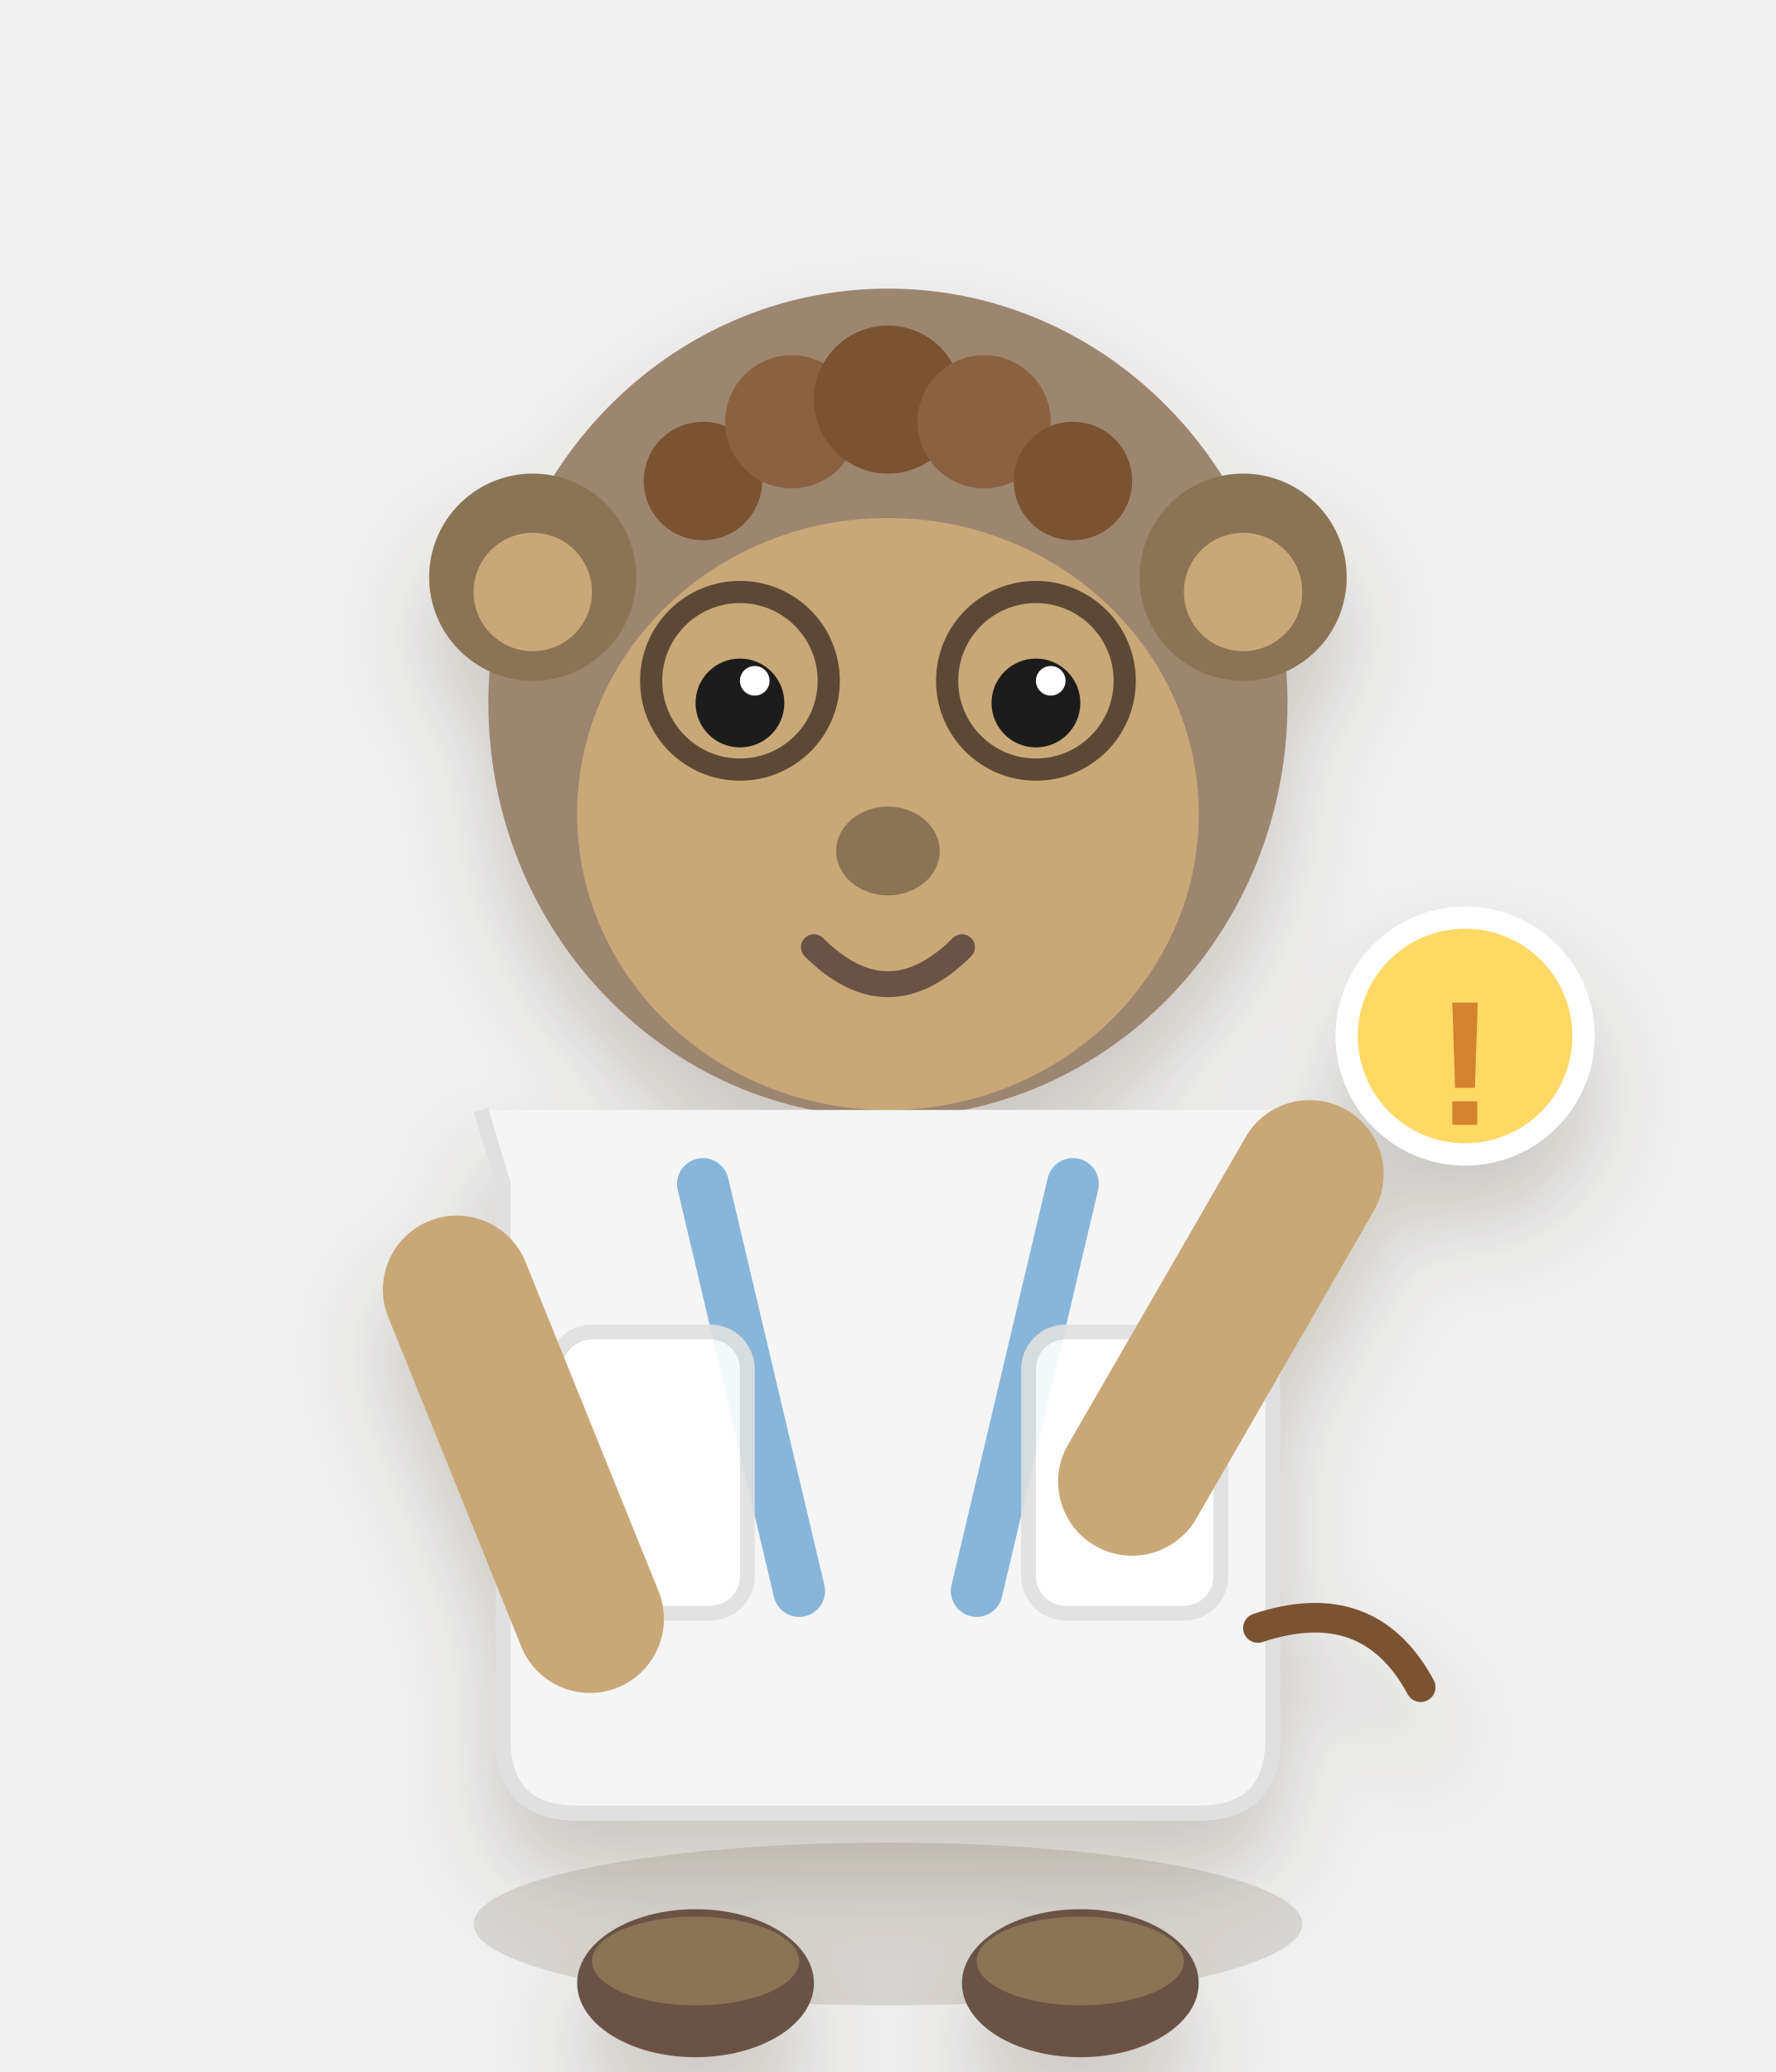
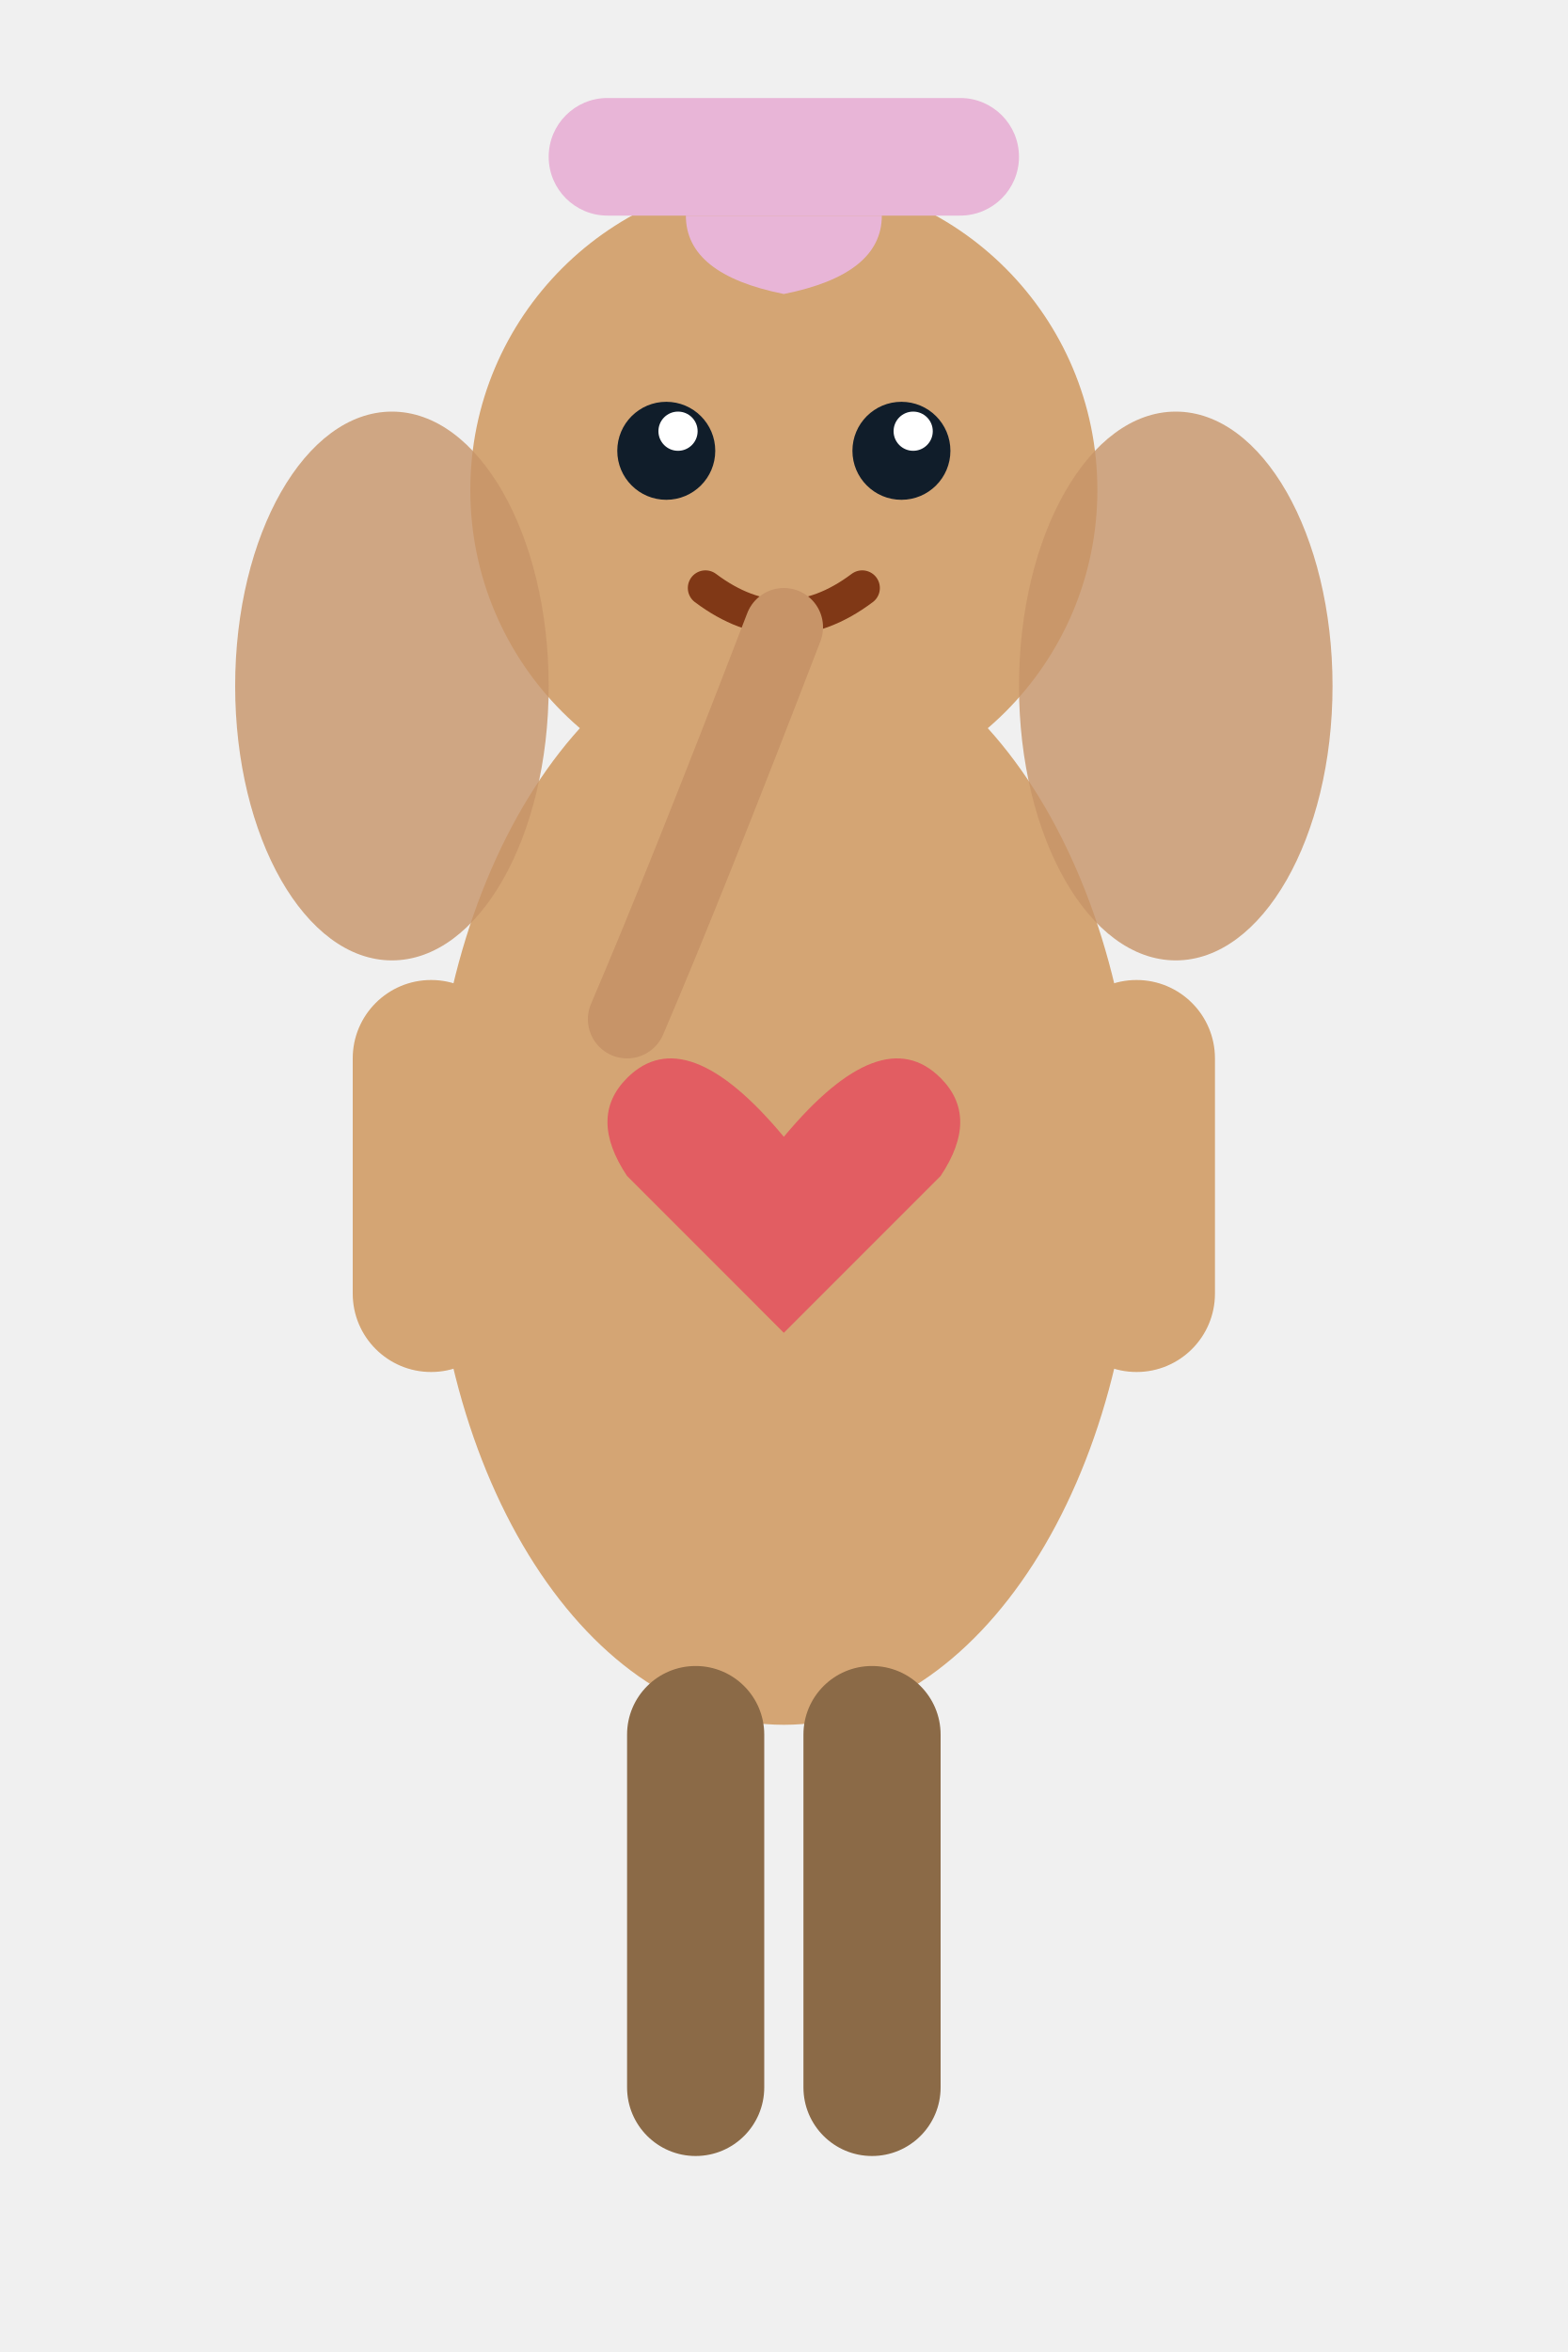
- <svg xmlns="http://www.w3.org/2000/svg" viewBox="0 0 240 280" role="img" aria-labelledby="title">
-   <defs>
-     <filter id="shadow" x="-50%" y="-50%" width="200%" height="200%">
-       <feDropShadow dx="0" dy="8" stdDeviation="6" flood-color="#5c4a35" flood-opacity="0.24" />
-     </filter>
-   </defs>
-   <ellipse cx="120" cy="260" rx="56" ry="11" fill="#5c4a35" opacity="0.16" />
-   <g filter="url(#shadow)">
-     <ellipse cx="120" cy="95" rx="54" ry="56" fill="#9d8670" />
-     <ellipse cx="120" cy="110" rx="42" ry="40" fill="#c9a878" />
-     <ellipse cx="120" cy="115" rx="7" ry="6" fill="#8b7355" />
-     <circle cx="100" cy="92" r="12" fill="none" stroke="#5c4a35" stroke-width="3" />
-     <circle cx="140" cy="92" r="12" fill="none" stroke="#5c4a35" stroke-width="3" />
-     <circle cx="100" cy="95" r="6" fill="#1a1a1a" />
-     <circle cx="140" cy="95" r="6" fill="#1a1a1a" />
-     <circle cx="102" cy="92" r="2" fill="#ffffff" />
-     <circle cx="142" cy="92" r="2" fill="#ffffff" />
-     <path d="M 110 128 Q 120 138 130 128" fill="none" stroke="#6b5344" stroke-width="3.5" stroke-linecap="round" />
-     <circle cx="95" cy="65" r="8" fill="#7a5230" />
-     <circle cx="107" cy="57" r="9" fill="#8a6240" />
-     <circle cx="120" cy="54" r="10" fill="#7a5230" />
-     <circle cx="133" cy="57" r="9" fill="#8a6240" />
-     <circle cx="145" cy="65" r="8" fill="#7a5230" />
-     <circle cx="72" cy="78" r="14" fill="#8b7355" />
-     <circle cx="72" cy="80" r="8" fill="#c9a878" />
-     <circle cx="168" cy="78" r="14" fill="#8b7355" />
-     <circle cx="168" cy="80" r="8" fill="#c9a878" />
-     <path d="M 65 150 L 68 160 L 68 235 Q 68 245 78 245 L 162 245 Q 172 245 172 235 L 172 160 L 175 150" fill="#f5f5f5" stroke="#e0e0e0" stroke-width="2" />
-     <path d="M 95 160 L 108 215" fill="none" stroke="#5a9bce" stroke-width="7" stroke-linecap="round" opacity="0.7" />
-     <path d="M 145 160 L 132 215" fill="none" stroke="#5a9bce" stroke-width="7" stroke-linecap="round" opacity="0.7" />
-     <rect x="75" y="180" width="26" height="38" rx="5" fill="#ffffff" stroke="#e0e0e0" stroke-width="2" opacity="0.9" />
-     <rect x="139" y="180" width="26" height="38" rx="5" fill="#ffffff" stroke="#e0e0e0" stroke-width="2" opacity="0.9" />
-     <rect x="48" y="165" width="20" height="68" rx="10" fill="#c9a878" transform="rotate(-22 58 165)" />
-     <rect x="172" y="150" width="20" height="68" rx="10" fill="#c9a878" transform="rotate(30 182 150)" />
-     <ellipse cx="94" cy="268" rx="16" ry="10" fill="#6b5344" />
-     <ellipse cx="94" cy="265" rx="14" ry="6" fill="#8b7355" />
-     <ellipse cx="146" cy="268" rx="16" ry="10" fill="#6b5344" />
-     <ellipse cx="146" cy="265" rx="14" ry="6" fill="#8b7355" />
-     <circle cx="198" cy="140" r="16" fill="#ffd966" stroke="#ffffff" stroke-width="3" />
-     <text x="198" y="152" font-family="Arial, sans-serif" font-size="24" font-weight="900" fill="#d4832f" text-anchor="middle">!</text>
-     <path d="M 170 220 Q 185 215 192 228" fill="none" stroke="#7a5230" stroke-width="4" stroke-linecap="round" />
-   </g>
+ <svg xmlns="http://www.w3.org/2000/svg" viewBox="0 0 80 120">
+   <ellipse cx="40" cy="60" rx="18" ry="28" fill="#d4a574" />
+   <circle cx="40" cy="25" r="16" fill="#d4a574" />
+   <rect x="28" y="5" width="24" height="6" rx="3" fill="#e8b5d7" />
+   <path d="M 35 11 Q 35 14 40 15 Q 45 14 45 11" fill="#e8b5d7" />
+   <circle cx="34" cy="23" r="2.5" fill="#101d2a" />
+   <circle cx="46" cy="23" r="2.5" fill="#101d2a" />
+   <circle cx="34.6" cy="22" r="1" fill="white" />
+   <circle cx="46.6" cy="22" r="1" fill="white" />
+   <path d="M 36 30 Q 40 33 44 30" stroke="#803816" stroke-width="1.8" fill="none" stroke-linecap="round" />
+   <path d="M 40 32 Q 35 45 32 52" stroke="#c79468" stroke-width="4" fill="none" stroke-linecap="round" />
+   <ellipse cx="20" cy="35" rx="8" ry="14" fill="#c79468" opacity="0.8" />
+   <ellipse cx="60" cy="35" rx="8" ry="14" fill="#c79468" opacity="0.8" />
+   <rect x="18" y="50" width="8" height="20" rx="4" fill="#d4a574" />
+   <rect x="54" y="50" width="8" height="20" rx="4" fill="#d4a574" />
+   <rect x="32" y="85" width="7" height="25" rx="3.5" fill="#8b6a47" />
+   <rect x="41" y="85" width="7" height="25" rx="3.5" fill="#8b6a47" />
+   <path d="M 40 58 Q 35 52 32 55 Q 30 57 32 60 L 40 68 L 48 60 Q 50 57 48 55 Q 45 52 40 58" fill="#e83e5a" opacity="0.7" />
</svg>
